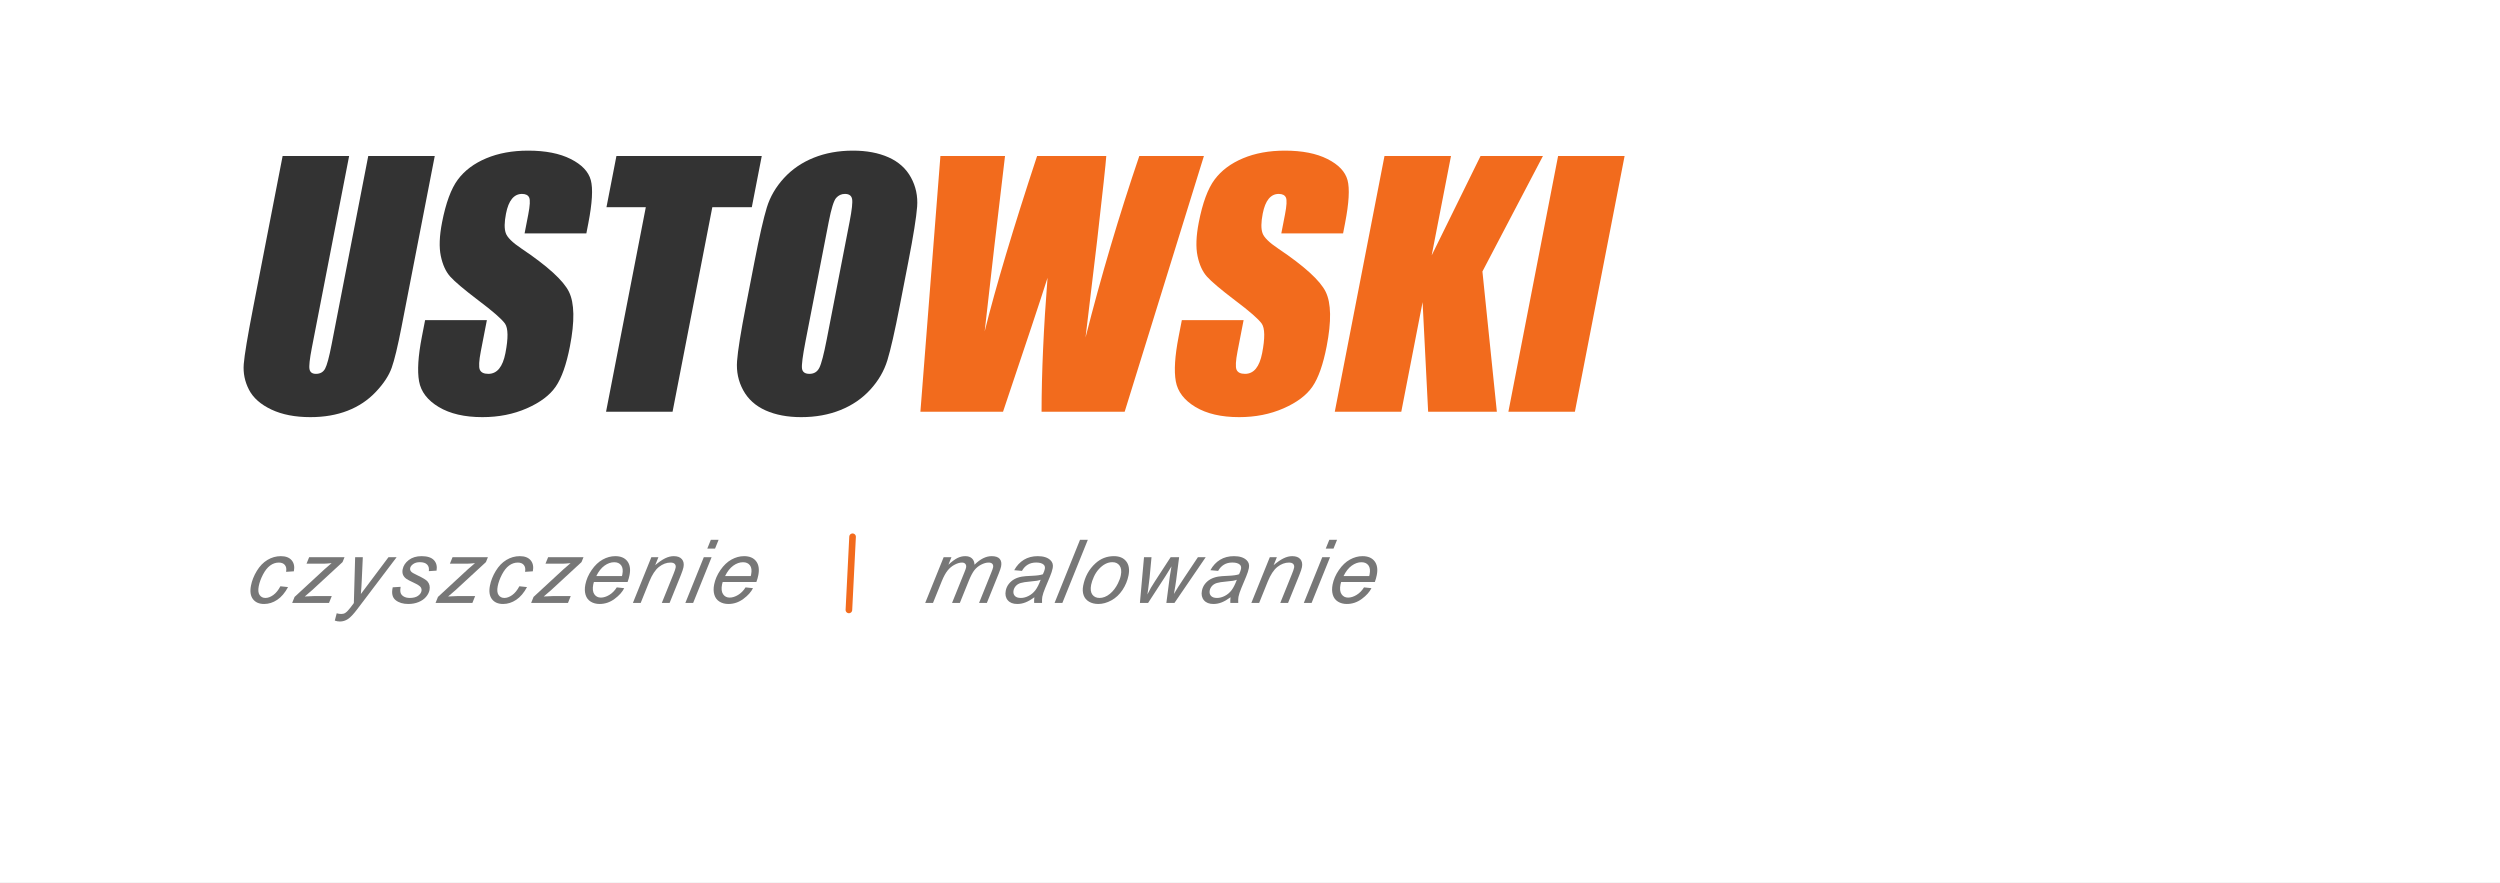
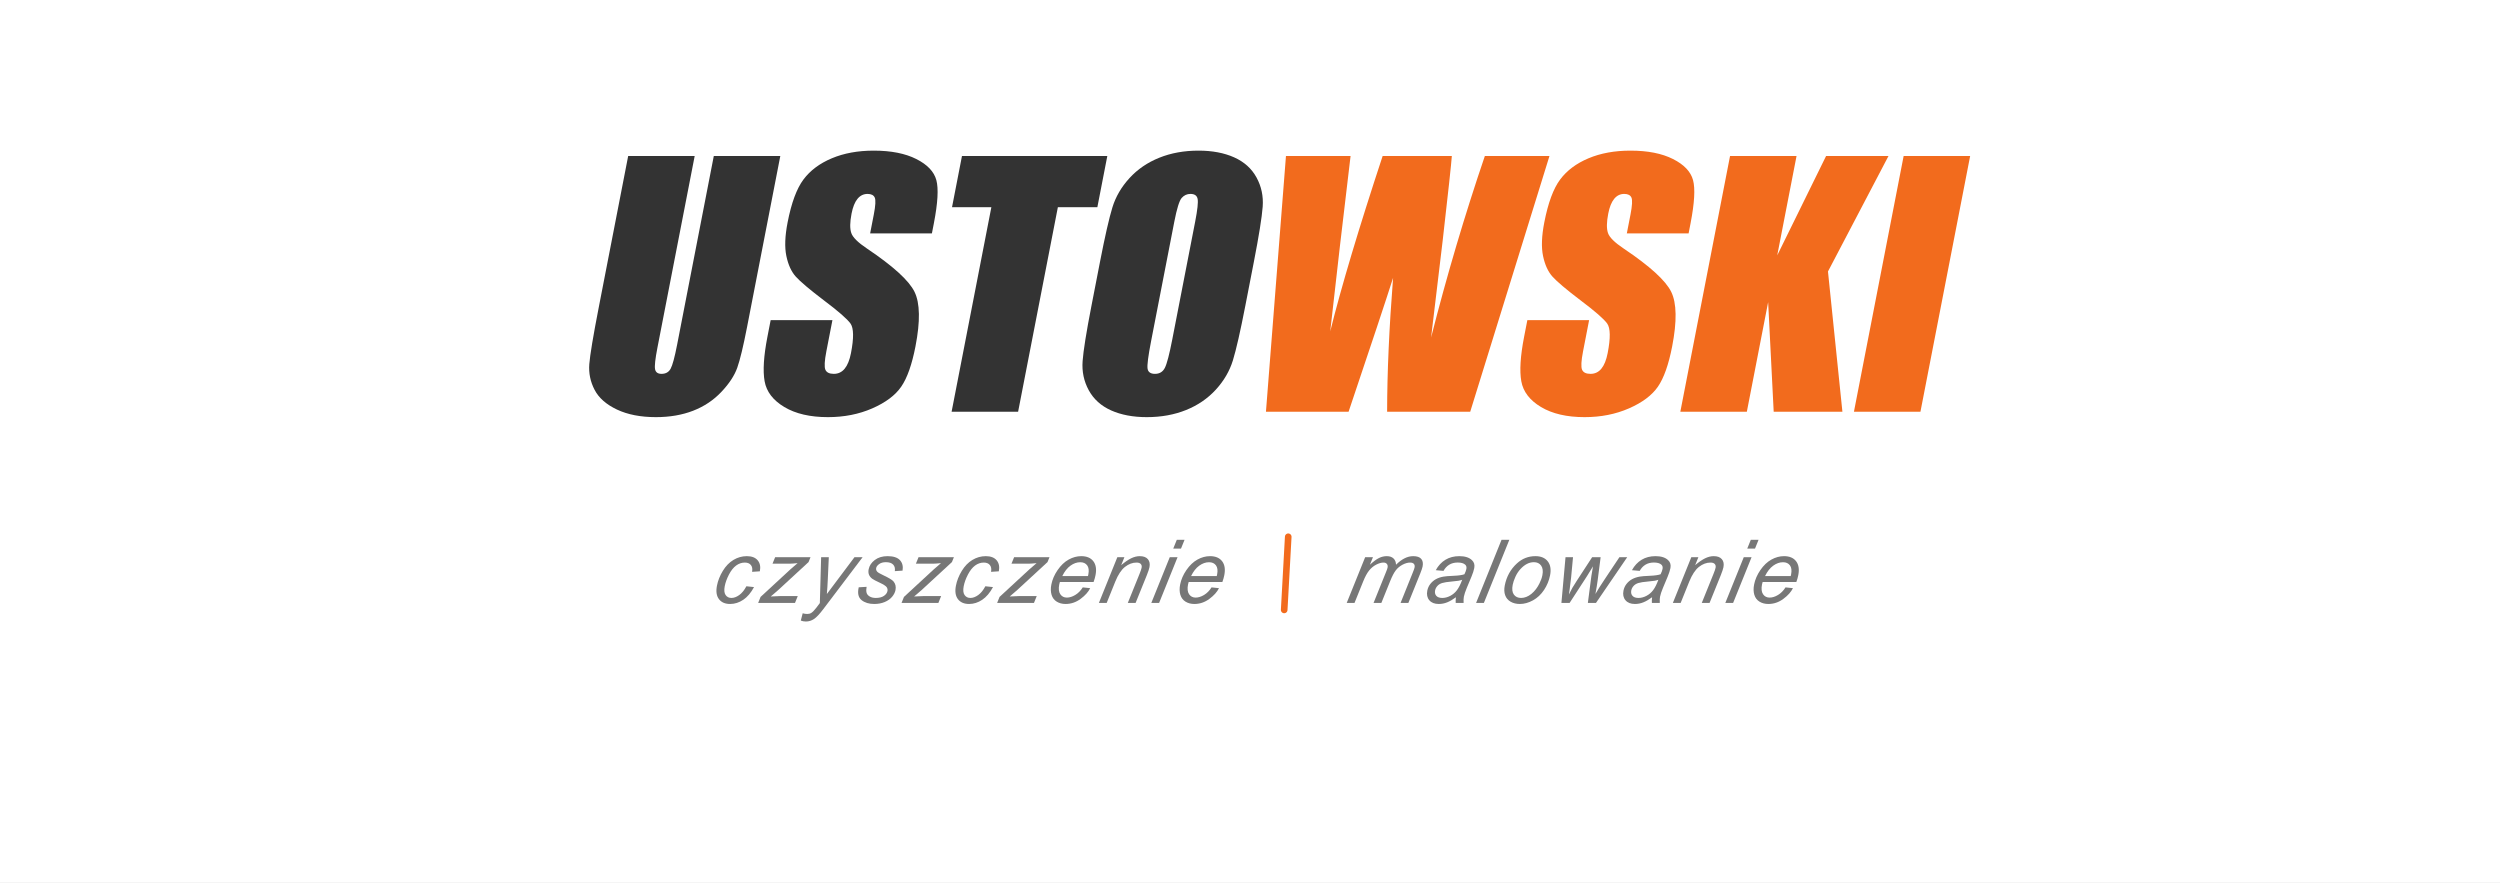
<svg xmlns="http://www.w3.org/2000/svg" viewBox="0 0 680 240">
  <rect width="680" height="240" fill="#ffffff" />
-   <path d="M1041 1619V537Q1041 353 1029.0 278.5Q1017 204 958.0 125.5Q899 47 802.5 6.5Q706 -34 575 -34Q430 -34 319.0 14.0Q208 62 153.0 139.0Q98 216 88.0 301.5Q78 387 78 661V1619H499V405Q499 299 510.5 269.5Q522 240 557 240Q597 240 608.5 272.5Q620 305 620 426V1619Z" transform="matrix(0.042969,0,0.008352,-0.042969,60.00,112.00)" fill="#333333" />
-   <path d="M976 1129H585V1249Q585 1333 570.0 1356.0Q555 1379 520 1379Q482 1379 462.5 1348.0Q443 1317 443 1254Q443 1173 465 1132Q486 1091 584 1033Q865 866 938 759Q1011 652 1011 414Q1011 241 970.5 159.0Q930 77 814.0 21.5Q698 -34 544 -34Q375 -34 255.5 30.0Q136 94 99.0 193.0Q62 292 62 474V580H453V383Q453 292 469.5 266.0Q486 240 528 240Q570 240 590.5 273.0Q611 306 611 371Q611 514 572 558Q532 602 375 705Q218 809 167.0 856.0Q116 903 82.5 986.0Q49 1069 49 1198Q49 1384 96.5 1470.0Q144 1556 250.0 1604.5Q356 1653 506 1653Q670 1653 785.5 1600.0Q901 1547 938.5 1466.5Q976 1386 976 1193Z" transform="matrix(0.042969,0,0.008352,-0.042969,108.12,112.00)" fill="#333333" />
-   <path d="M932 1619V1295H682V0H261V1295H12V1619Z" transform="matrix(0.042969,0,0.008352,-0.042969,153.63,112.00)" fill="#333333" />
-   <path d="M1046 671Q1046 427 1034.5 325.5Q1023 224 962.5 140.0Q902 56 799.0 11.0Q696 -34 559 -34Q429 -34 325.5 8.5Q222 51 159.0 136.0Q96 221 84.0 321.0Q72 421 72 671V948Q72 1192 83.5 1293.5Q95 1395 155.5 1479.0Q216 1563 319.0 1608.0Q422 1653 559 1653Q689 1653 792.5 1610.5Q896 1568 959.0 1483.0Q1022 1398 1034.0 1298.0Q1046 1198 1046 948ZM625 1203Q625 1316 612.5 1347.5Q600 1379 561 1379Q528 1379 510.5 1353.5Q493 1328 493 1203V447Q493 306 504.5 273.0Q516 240 558 240Q601 240 613.0 278.0Q625 316 625 459Z" transform="matrix(0.042969,0,0.008352,-0.042969,194.19,112.00)" fill="#333333" />
-   <path d="M1668 1619 1481 0H955Q883 373 828 848Q803 645 711 0H188L0 1619H409L452 1054L496 509Q519 932 612 1619H1050Q1059 1548 1096 1085L1142 470Q1177 1057 1259 1619Z" transform="matrix(0.042969,0,0.008352,-0.042969,242.27,112.00)" fill="#f26b1d" />
-   <path d="M976 1129H585V1249Q585 1333 570.0 1356.0Q555 1379 520 1379Q482 1379 462.5 1348.0Q443 1317 443 1254Q443 1173 465 1132Q486 1091 584 1033Q865 866 938 759Q1011 652 1011 414Q1011 241 970.5 159.0Q930 77 814.0 21.5Q698 -34 544 -34Q375 -34 255.5 30.0Q136 94 99.0 193.0Q62 292 62 474V580H453V383Q453 292 469.5 266.0Q486 240 528 240Q570 240 590.5 273.0Q611 306 611 371Q611 514 572 558Q532 602 375 705Q218 809 167.0 856.0Q116 903 82.5 986.0Q49 1069 49 1198Q49 1384 96.5 1470.0Q144 1556 250.0 1604.5Q356 1653 506 1653Q670 1653 785.5 1600.0Q901 1547 938.5 1466.5Q976 1386 976 1193Z" transform="matrix(0.042969,0,0.008352,-0.042969,313.95,112.00)" fill="#f26b1d" />
-   <path d="M1087 1619 846 888 1110 0H675L505 694V0H84V1619H505V990L692 1619Z" transform="matrix(0.042969,0,0.008352,-0.042969,359.45,112.00)" fill="#f26b1d" />
-   <path d="M505 1619V0H84V1619Z" transform="matrix(0.042969,0,0.008352,-0.042969,406.67,112.00)" fill="#f26b1d" />
-   <path d="M801 387 982 368Q914 169 788.5 72.5Q663 -24 503 -24Q330 -24 222.5 88.0Q115 200 115 401Q115 575 184.0 743.0Q253 911 381.5 998.5Q510 1086 675 1086Q846 1086 946.0 989.5Q1046 893 1046 734L868 722Q867 823 809.5 880.0Q752 937 658 937Q549 937 469.0 868.0Q389 799 343.5 658.5Q298 518 298 388Q298 252 358.0 184.0Q418 116 506 116Q594 116 674.5 183.0Q755 250 801 387Z" transform="matrix(0.011719,0,0.002278,-0.011719,66.00,164.00)" fill="#777777" />
-   <path d="M40 0 69 140 640 783Q701 851 776 924Q647 911 591 911H196L228 1062H1049L1025 948L449 301Q400 246 303 150Q454 159 510 159H928L895 0Z" transform="matrix(0.011719,0,0.002278,-0.011719,79.00,164.00)" fill="#777777" />
-   <path d="M0 -410 11 -240Q67 -256 120 -256Q175 -256 209 -231Q253 -198 305 -107L363 -3L186 1062H364L444 525Q468 366 485 207L960 1062H1149L472 -141Q374 -317 298.0 -374.0Q222 -431 123 -431Q60 -431 0 -410Z" transform="matrix(0.011719,0,0.002278,-0.011719,92.00,164.00)" fill="#777777" />
-   <path d="M85 363 266 374Q266 296 290.0 241.0Q314 186 378.5 151.0Q443 116 529 116Q649 116 709.0 164.0Q769 212 769 277Q769 324 733 366Q696 408 552.5 469.5Q409 531 369 556Q302 597 268.0 652.5Q234 708 234 780Q234 906 334.0 996.0Q434 1086 614 1086Q814 1086 918.5 993.5Q1023 901 1027 750L850 738Q846 834 782.0 890.0Q718 946 601 946Q507 946 455.0 903.0Q403 860 403 810Q403 760 448 722Q478 696 603 642Q811 552 865 500Q951 417 951 298Q951 219 902.5 143.0Q854 67 754.5 21.5Q655 -24 520 -24Q336 -24 207 67Q78 158 85 363Z" transform="matrix(0.011719,0,0.002278,-0.011719,105.00,164.00)" fill="#777777" />
-   <path d="M40 0 69 140 640 783Q701 851 776 924Q647 911 591 911H196L228 1062H1049L1025 948L449 301Q400 246 303 150Q454 159 510 159H928L895 0Z" transform="matrix(0.011719,0,0.002278,-0.011719,118.00,164.00)" fill="#777777" />
-   <path d="M801 387 982 368Q914 169 788.5 72.5Q663 -24 503 -24Q330 -24 222.5 88.0Q115 200 115 401Q115 575 184.0 743.0Q253 911 381.5 998.5Q510 1086 675 1086Q846 1086 946.0 989.5Q1046 893 1046 734L868 722Q867 823 809.5 880.0Q752 937 658 937Q549 937 469.0 868.0Q389 799 343.5 658.5Q298 518 298 388Q298 252 358.0 184.0Q418 116 506 116Q594 116 674.5 183.0Q755 250 801 387Z" transform="matrix(0.011719,0,0.002278,-0.011719,131.00,164.00)" fill="#777777" />
-   <path d="M40 0 69 140 640 783Q701 851 776 924Q647 911 591 911H196L228 1062H1049L1025 948L449 301Q400 246 303 150Q454 159 510 159H928L895 0Z" transform="matrix(0.011719,0,0.002278,-0.011719,144.00,164.00)" fill="#777777" />
-   <path d="M848 361 1024 343Q986 212 849.5 94.0Q713 -24 524 -24Q406 -24 307.5 30.5Q209 85 157.5 189.0Q106 293 106 426Q106 600 186.5 763.5Q267 927 395.0 1006.5Q523 1086 672 1086Q862 1086 975.5 968.0Q1089 850 1089 646Q1089 568 1075 486H293Q289 455 289 430Q289 281 357.5 202.5Q426 124 525 124Q618 124 708.0 185.0Q798 246 848 361ZM322 624H918Q919 652 919 664Q919 800 851.0 872.5Q783 945 676 945Q560 945 464.5 865.0Q369 785 322 624Z" transform="matrix(0.011719,0,0.002278,-0.011719,157.00,164.00)" fill="#777777" />
-   <path d="M68 0 290 1062H454L415 877Q522 986 615.0 1036.0Q708 1086 805 1086Q934 1086 1007.5 1016.0Q1081 946 1081 829Q1081 770 1055 643L920 0H739L880 673Q901 771 901 818Q901 871 864.5 904.0Q828 937 759 937Q620 937 511.5 837.0Q403 737 352 494L249 0Z" transform="matrix(0.011719,0,0.002278,-0.011719,171.35,164.00)" fill="#777777" />
-   <path d="M325 1261 368 1466H548L505 1261ZM61 0 283 1062H464L242 0Z" transform="matrix(0.011719,0,0.002278,-0.011719,185.70,164.00)" fill="#777777" />
-   <path d="M848 361 1024 343Q986 212 849.5 94.0Q713 -24 524 -24Q406 -24 307.5 30.5Q209 85 157.5 189.0Q106 293 106 426Q106 600 186.5 763.5Q267 927 395.0 1006.5Q523 1086 672 1086Q862 1086 975.5 968.0Q1089 850 1089 646Q1089 568 1075 486H293Q289 455 289 430Q289 281 357.5 202.5Q426 124 525 124Q618 124 708.0 185.0Q798 246 848 361ZM322 624H918Q919 652 919 664Q919 800 851.0 872.5Q783 945 676 945Q560 945 464.5 865.0Q369 785 322 624Z" transform="matrix(0.011719,0,0.002278,-0.011719,192.03,164.00)" fill="#777777" />
-   <line x1="231.9" y1="146.0" x2="230.9" y2="165.9" stroke="#f26b1d" stroke-width="1.8" stroke-linecap="round" />
-   <path d="M67 0 289 1062H470L433 887Q534 1000 613.5 1043.0Q693 1086 786 1086Q885 1086 951.5 1033.5Q1018 981 1039 887Q1120 987 1209.5 1036.5Q1299 1086 1398 1086Q1531 1086 1597.5 1023.0Q1664 960 1664 846Q1664 797 1641 684L1498 0H1317L1463 702Q1482 788 1482 825Q1482 877 1449.0 907.0Q1416 937 1356 937Q1275 937 1191.0 888.0Q1107 839 1060.5 759.5Q1014 680 979 515L871 0H690L840 717Q856 790 856 821Q856 873 823.5 905.0Q791 937 739 937Q662 937 577.5 888.0Q493 839 440.0 751.5Q387 664 353 502L248 0Z" transform="matrix(0.011719,0,0.002278,-0.011719,250.87,164.00)" fill="#777777" />
-   <path d="M784 132Q690 51 603.0 13.5Q516 -24 417 -24Q270 -24 180.0 62.5Q90 149 90 284Q90 373 130.5 441.5Q171 510 238.0 551.5Q305 593 402 611Q463 623 633.5 630.0Q804 637 878 666Q899 740 899 789Q899 852 853 888Q790 938 669 938Q555 938 482.5 887.5Q410 837 377 744L194 760Q250 918 371.5 1002.0Q493 1086 678 1086Q875 1086 990 992Q1078 922 1078 810Q1078 725 1053 613L994 349Q966 223 966 144Q966 94 988 0H805Q790 52 784 132ZM851 538Q813 523 769.5 515.0Q726 507 624 498Q466 484 401.0 462.5Q336 441 303.0 394.0Q270 347 270 290Q270 214 322.5 165.0Q375 116 472 116Q562 116 645.0 163.5Q728 211 776.0 296.0Q824 381 851 538Z" transform="matrix(0.011719,0,0.002278,-0.011719,271.86,164.00)" fill="#777777" />
-   <path d="M54 0 360 1466H541L235 0Z" transform="matrix(0.011719,0,0.002278,-0.011719,286.21,164.00)" fill="#777777" />
-   <path d="M100 403Q100 714 283 918Q434 1086 679 1086Q871 1086 988.5 966.0Q1106 846 1106 642Q1106 459 1032.0 301.5Q958 144 821.5 60.0Q685 -24 534 -24Q410 -24 308.5 29.0Q207 82 153.5 179.0Q100 276 100 403ZM281 421Q281 271 353.0 193.5Q425 116 536 116Q594 116 651.0 139.5Q708 163 757.0 211.0Q806 259 840.5 320.5Q875 382 896 453Q927 552 927 643Q927 787 854.5 866.5Q782 946 672 946Q587 946 517.0 905.5Q447 865 390.5 787.0Q334 709 307.5 605.5Q281 502 281 421Z" transform="matrix(0.011719,0,0.002278,-0.011719,292.54,164.00)" fill="#777777" />
-   <path d="M270 0 159 1062H333L381 585L400 317Q402 287 406 196Q436 298 457.0 352.5Q478 407 524 508L777 1062H974L1009 531Q1017 410 1019 208Q1069 342 1182 580L1410 1062H1591L1072 0H884L844 623Q840 681 838 849Q797 742 741 618L460 0Z" transform="matrix(0.011719,0,0.002278,-0.011719,306.89,164.00)" fill="#777777" />
-   <path d="M784 132Q690 51 603.0 13.5Q516 -24 417 -24Q270 -24 180.0 62.5Q90 149 90 284Q90 373 130.5 441.5Q171 510 238.0 551.5Q305 593 402 611Q463 623 633.5 630.0Q804 637 878 666Q899 740 899 789Q899 852 853 888Q790 938 669 938Q555 938 482.5 887.5Q410 837 377 744L194 760Q250 918 371.5 1002.0Q493 1086 678 1086Q875 1086 990 992Q1078 922 1078 810Q1078 725 1053 613L994 349Q966 223 966 144Q966 94 988 0H805Q790 52 784 132ZM851 538Q813 523 769.5 515.0Q726 507 624 498Q466 484 401.0 462.5Q336 441 303.0 394.0Q270 347 270 290Q270 214 322.5 165.0Q375 116 472 116Q562 116 645.0 163.5Q728 211 776.0 296.0Q824 381 851 538Z" transform="matrix(0.011719,0,0.002278,-0.011719,325.22,164.00)" fill="#777777" />
-   <path d="M68 0 290 1062H454L415 877Q522 986 615.0 1036.0Q708 1086 805 1086Q934 1086 1007.5 1016.0Q1081 946 1081 829Q1081 770 1055 643L920 0H739L880 673Q901 771 901 818Q901 871 864.5 904.0Q828 937 759 937Q620 937 511.5 837.0Q403 737 352 494L249 0Z" transform="matrix(0.011719,0,0.002278,-0.011719,339.57,164.00)" fill="#777777" />
-   <path d="M325 1261 368 1466H548L505 1261ZM61 0 283 1062H464L242 0Z" transform="matrix(0.011719,0,0.002278,-0.011719,353.92,164.00)" fill="#777777" />
-   <path d="M848 361 1024 343Q986 212 849.5 94.0Q713 -24 524 -24Q406 -24 307.5 30.5Q209 85 157.5 189.0Q106 293 106 426Q106 600 186.5 763.5Q267 927 395.0 1006.5Q523 1086 672 1086Q862 1086 975.5 968.0Q1089 850 1089 646Q1089 568 1075 486H293Q289 455 289 430Q289 281 357.5 202.5Q426 124 525 124Q618 124 708.0 185.0Q798 246 848 361ZM322 624H918Q919 652 919 664Q919 800 851.0 872.5Q783 945 676 945Q560 945 464.5 865.0Q369 785 322 624Z" transform="matrix(0.011719,0,0.002278,-0.011719,360.25,164.00)" fill="#777777" />
+   <path d="M1041 1619V537Q1041 353 1029.0 278.5Q1017 204 958.0 125.5Q899 47 802.5 6.5Q706 -34 575 -34Q430 -34 319.0 14.0Q208 62 153.0 139.0Q98 216 88.0 301.5Q78 387 78 661V1619H499V405Q499 299 510.5 269.5Q522 240 557 240Q597 240 608.5 272.5Q620 305 620 426V1619Z" transform="matrix(0.042969,0,0.008352,-0.042969,153.99,112.00)" fill="#333333" />
+   <path d="M976 1129H585V1249Q585 1333 570.0 1356.0Q555 1379 520 1379Q482 1379 462.5 1348.0Q443 1317 443 1254Q443 1173 465 1132Q486 1091 584 1033Q865 866 938 759Q1011 652 1011 414Q1011 241 970.5 159.0Q930 77 814.0 21.5Q698 -34 544 -34Q375 -34 255.5 30.0Q136 94 99.0 193.0Q62 292 62 474V580H453V383Q453 292 469.5 266.0Q486 240 528 240Q570 240 590.5 273.0Q611 306 611 371Q611 514 572 558Q532 602 375 705Q218 809 167.0 856.0Q116 903 82.5 986.0Q49 1069 49 1198Q49 1384 96.5 1470.0Q144 1556 250.0 1604.5Q356 1653 506 1653Q670 1653 785.5 1600.0Q901 1547 938.5 1466.5Q976 1386 976 1193Z" transform="matrix(0.042969,0,0.008352,-0.042969,202.11,112.00)" fill="#333333" />
+   <path d="M932 1619V1295H682V0H261V1295H12V1619Z" transform="matrix(0.042969,0,0.008352,-0.042969,247.62,112.00)" fill="#333333" />
+   <path d="M1046 671Q1046 427 1034.5 325.5Q1023 224 962.5 140.0Q902 56 799.0 11.0Q696 -34 559 -34Q429 -34 325.5 8.5Q222 51 159.0 136.0Q96 221 84.0 321.0Q72 421 72 671V948Q72 1192 83.5 1293.5Q95 1395 155.5 1479.0Q216 1563 319.0 1608.0Q422 1653 559 1653Q689 1653 792.5 1610.5Q896 1568 959.0 1483.0Q1022 1398 1034.0 1298.0Q1046 1198 1046 948ZM625 1203Q625 1316 612.5 1347.5Q600 1379 561 1379Q528 1379 510.5 1353.5Q493 1328 493 1203V447Q493 306 504.5 273.0Q516 240 558 240Q601 240 613.0 278.0Q625 316 625 459Z" transform="matrix(0.042969,0,0.008352,-0.042969,288.18,112.00)" fill="#333333" />
+   <path d="M1668 1619 1481 0H955Q883 373 828 848Q803 645 711 0H188L0 1619H409L452 1054L496 509Q519 932 612 1619H1050Q1059 1548 1096 1085L1142 470Q1177 1057 1259 1619Z" transform="matrix(0.042969,0,0.008352,-0.042969,336.26,112.00)" fill="#f26b1d" />
+   <path d="M976 1129H585V1249Q585 1333 570.0 1356.0Q555 1379 520 1379Q482 1379 462.5 1348.0Q443 1317 443 1254Q443 1173 465 1132Q486 1091 584 1033Q865 866 938 759Q1011 652 1011 414Q1011 241 970.5 159.0Q930 77 814.0 21.5Q698 -34 544 -34Q375 -34 255.5 30.0Q136 94 99.0 193.0Q62 292 62 474V580H453V383Q453 292 469.5 266.0Q486 240 528 240Q570 240 590.5 273.0Q611 306 611 371Q611 514 572 558Q532 602 375 705Q218 809 167.0 856.0Q116 903 82.5 986.0Q49 1069 49 1198Q49 1384 96.5 1470.0Q144 1556 250.0 1604.5Q356 1653 506 1653Q670 1653 785.5 1600.0Q901 1547 938.5 1466.5Q976 1386 976 1193Z" transform="matrix(0.042969,0,0.008352,-0.042969,407.93,112.00)" fill="#f26b1d" />
+   <path d="M1087 1619 846 888 1110 0H675L505 694V0H84V1619H505V990L692 1619Z" transform="matrix(0.042969,0,0.008352,-0.042969,453.44,112.00)" fill="#f26b1d" />
+   <path d="M505 1619V0H84V1619Z" transform="matrix(0.042969,0,0.008352,-0.042969,500.66,112.00)" fill="#f26b1d" />
+   <path d="M801 387 982 368Q914 169 788.5 72.5Q663 -24 503 -24Q330 -24 222.5 88.0Q115 200 115 401Q115 575 184.0 743.0Q253 911 381.5 998.5Q510 1086 675 1086Q846 1086 946.0 989.5Q1046 893 1046 734L868 722Q867 823 809.5 880.0Q752 937 658 937Q549 937 469.0 868.0Q389 799 343.5 658.5Q298 518 298 388Q298 252 358.0 184.0Q418 116 506 116Q594 116 674.5 183.0Q755 250 801 387Z" transform="matrix(0.011719,0,0.002278,-0.011719,192.75,164.00)" fill="#777777" />
+   <path d="M40 0 69 140 640 783Q701 851 776 924Q647 911 591 911H196L228 1062H1049L1025 948L449 301Q400 246 303 150Q454 159 510 159H928L895 0Z" transform="matrix(0.011719,0,0.002278,-0.011719,205.75,164.00)" fill="#777777" />
+   <path d="M0 -410 11 -240Q67 -256 120 -256Q175 -256 209 -231Q253 -198 305 -107L363 -3L186 1062H364L444 525Q468 366 485 207L960 1062H1149L472 -141Q374 -317 298.0 -374.0Q222 -431 123 -431Q60 -431 0 -410Z" transform="matrix(0.011719,0,0.002278,-0.011719,218.75,164.00)" fill="#777777" />
+   <path d="M85 363 266 374Q266 296 290.0 241.0Q314 186 378.5 151.0Q443 116 529 116Q649 116 709.0 164.0Q769 212 769 277Q769 324 733 366Q696 408 552.5 469.5Q409 531 369 556Q302 597 268.0 652.5Q234 708 234 780Q234 906 334.0 996.0Q434 1086 614 1086Q814 1086 918.5 993.5Q1023 901 1027 750L850 738Q846 834 782.0 890.0Q718 946 601 946Q507 946 455.0 903.0Q403 860 403 810Q403 760 448 722Q478 696 603 642Q811 552 865 500Q951 417 951 298Q951 219 902.5 143.0Q854 67 754.5 21.5Q655 -24 520 -24Q336 -24 207 67Q78 158 85 363Z" transform="matrix(0.011719,0,0.002278,-0.011719,231.75,164.00)" fill="#777777" />
+   <path d="M40 0 69 140 640 783Q701 851 776 924Q647 911 591 911H196L228 1062H1049L1025 948L449 301Q400 246 303 150Q454 159 510 159H928L895 0Z" transform="matrix(0.011719,0,0.002278,-0.011719,244.75,164.00)" fill="#777777" />
+   <path d="M801 387 982 368Q914 169 788.5 72.5Q663 -24 503 -24Q330 -24 222.5 88.0Q115 200 115 401Q115 575 184.0 743.0Q253 911 381.5 998.5Q510 1086 675 1086Q846 1086 946.0 989.5Q1046 893 1046 734L868 722Q867 823 809.5 880.0Q752 937 658 937Q549 937 469.0 868.0Q389 799 343.5 658.5Q298 518 298 388Q298 252 358.0 184.0Q418 116 506 116Q594 116 674.5 183.0Q755 250 801 387Z" transform="matrix(0.011719,0,0.002278,-0.011719,257.75,164.00)" fill="#777777" />
+   <path d="M40 0 69 140 640 783Q701 851 776 924Q647 911 591 911H196L228 1062H1049L1025 948L449 301Q400 246 303 150Q454 159 510 159H928L895 0Z" transform="matrix(0.011719,0,0.002278,-0.011719,270.75,164.00)" fill="#777777" />
+   <path d="M848 361 1024 343Q986 212 849.5 94.0Q713 -24 524 -24Q406 -24 307.5 30.5Q209 85 157.5 189.0Q106 293 106 426Q106 600 186.5 763.5Q267 927 395.0 1006.5Q523 1086 672 1086Q862 1086 975.5 968.0Q1089 850 1089 646Q1089 568 1075 486H293Q289 455 289 430Q289 281 357.5 202.5Q426 124 525 124Q618 124 708.0 185.0Q798 246 848 361ZM322 624H918Q919 652 919 664Q919 800 851.0 872.5Q783 945 676 945Q560 945 464.5 865.0Q369 785 322 624Z" transform="matrix(0.011719,0,0.002278,-0.011719,283.75,164.00)" fill="#777777" />
+   <path d="M68 0 290 1062H454L415 877Q522 986 615.0 1036.0Q708 1086 805 1086Q934 1086 1007.5 1016.0Q1081 946 1081 829Q1081 770 1055 643L920 0H739L880 673Q901 771 901 818Q901 871 864.5 904.0Q828 937 759 937Q620 937 511.5 837.0Q403 737 352 494L249 0Z" transform="matrix(0.011719,0,0.002278,-0.011719,298.10,164.00)" fill="#777777" />
+   <path d="M325 1261 368 1466H548L505 1261ZM61 0 283 1062H464L242 0Z" transform="matrix(0.011719,0,0.002278,-0.011719,312.44,164.00)" fill="#777777" />
+   <path d="M848 361 1024 343Q986 212 849.5 94.0Q713 -24 524 -24Q406 -24 307.5 30.5Q209 85 157.5 189.0Q106 293 106 426Q106 600 186.5 763.5Q267 927 395.0 1006.5Q523 1086 672 1086Q862 1086 975.5 968.0Q1089 850 1089 646Q1089 568 1075 486H293Q289 455 289 430Q289 281 357.5 202.5Q426 124 525 124Q618 124 708.0 185.0Q798 246 848 361ZM322 624H918Q919 652 919 664Q919 800 851.0 872.5Q783 945 676 945Q560 945 464.5 865.0Q369 785 322 624Z" transform="matrix(0.011719,0,0.002278,-0.011719,318.78,164.00)" fill="#777777" />
+   <line x1="350.4" y1="146.0" x2="349.3" y2="165.9" stroke="#f26b1d" stroke-width="1.8" stroke-linecap="round" />
+   <path d="M67 0 289 1062H470L433 887Q534 1000 613.5 1043.0Q693 1086 786 1086Q885 1086 951.5 1033.5Q1018 981 1039 887Q1120 987 1209.5 1036.5Q1299 1086 1398 1086Q1531 1086 1597.5 1023.0Q1664 960 1664 846Q1664 797 1641 684L1498 0H1317L1463 702Q1482 788 1482 825Q1482 877 1449.0 907.0Q1416 937 1356 937Q1275 937 1191.0 888.0Q1107 839 1060.5 759.5Q1014 680 979 515L871 0H690L840 717Q856 790 856 821Q856 873 823.5 905.0Q791 937 739 937Q662 937 577.5 888.0Q493 839 440.0 751.5Q387 664 353 502L248 0Z" transform="matrix(0.011719,0,0.002278,-0.011719,365.52,164.00)" fill="#777777" />
+   <path d="M784 132Q690 51 603.0 13.5Q516 -24 417 -24Q270 -24 180.0 62.5Q90 149 90 284Q90 373 130.5 441.5Q171 510 238.0 551.5Q305 593 402 611Q463 623 633.5 630.0Q804 637 878 666Q899 740 899 789Q899 852 853 888Q790 938 669 938Q555 938 482.5 887.5Q410 837 377 744L194 760Q250 918 371.5 1002.0Q493 1086 678 1086Q875 1086 990 992Q1078 922 1078 810Q1078 725 1053 613L994 349Q966 223 966 144Q966 94 988 0H805Q790 52 784 132ZM851 538Q813 523 769.5 515.0Q726 507 624 498Q466 484 401.0 462.5Q336 441 303.0 394.0Q270 347 270 290Q270 214 322.5 165.0Q375 116 472 116Q562 116 645.0 163.5Q728 211 776.0 296.0Q824 381 851 538Z" transform="matrix(0.011719,0,0.002278,-0.011719,386.52,164.00)" fill="#777777" />
+   <path d="M54 0 360 1466H541L235 0Z" transform="matrix(0.011719,0,0.002278,-0.011719,400.86,164.00)" fill="#777777" />
+   <path d="M100 403Q100 714 283 918Q434 1086 679 1086Q871 1086 988.5 966.0Q1106 846 1106 642Q1106 459 1032.0 301.5Q958 144 821.5 60.0Q685 -24 534 -24Q410 -24 308.5 29.0Q207 82 153.5 179.0Q100 276 100 403ZM281 421Q281 271 353.0 193.5Q425 116 536 116Q594 116 651.0 139.5Q708 163 757.0 211.0Q806 259 840.5 320.5Q875 382 896 453Q927 552 927 643Q927 787 854.5 866.5Q782 946 672 946Q587 946 517.0 905.5Q447 865 390.5 787.0Q334 709 307.5 605.5Q281 502 281 421Z" transform="matrix(0.011719,0,0.002278,-0.011719,407.20,164.00)" fill="#777777" />
+   <path d="M270 0 159 1062H333L381 585L400 317Q402 287 406 196Q436 298 457.0 352.5Q478 407 524 508L777 1062H974L1009 531Q1017 410 1019 208Q1069 342 1182 580L1410 1062H1591L1072 0H884L844 623Q840 681 838 849Q797 742 741 618L460 0Z" transform="matrix(0.011719,0,0.002278,-0.011719,421.54,164.00)" fill="#777777" />
+   <path d="M784 132Q690 51 603.0 13.5Q516 -24 417 -24Q270 -24 180.0 62.5Q90 149 90 284Q90 373 130.5 441.5Q171 510 238.0 551.5Q305 593 402 611Q463 623 633.5 630.0Q804 637 878 666Q899 740 899 789Q899 852 853 888Q790 938 669 938Q555 938 482.5 887.5Q410 837 377 744L194 760Q250 918 371.5 1002.0Q493 1086 678 1086Q875 1086 990 992Q1078 922 1078 810Q1078 725 1053 613L994 349Q966 223 966 144Q966 94 988 0H805Q790 52 784 132ZM851 538Q813 523 769.5 515.0Q726 507 624 498Q466 484 401.0 462.5Q336 441 303.0 394.0Q270 347 270 290Q270 214 322.5 165.0Q375 116 472 116Q562 116 645.0 163.5Q728 211 776.0 296.0Q824 381 851 538Z" transform="matrix(0.011719,0,0.002278,-0.011719,439.88,164.00)" fill="#777777" />
+   <path d="M68 0 290 1062H454L415 877Q522 986 615.0 1036.0Q708 1086 805 1086Q934 1086 1007.5 1016.0Q1081 946 1081 829Q1081 770 1055 643L920 0H739L880 673Q901 771 901 818Q901 871 864.5 904.0Q828 937 759 937Q620 937 511.5 837.0Q403 737 352 494L249 0Z" transform="matrix(0.011719,0,0.002278,-0.011719,454.22,164.00)" fill="#777777" />
+   <path d="M325 1261 368 1466H548L505 1261ZM61 0 283 1062H464L242 0Z" transform="matrix(0.011719,0,0.002278,-0.011719,468.57,164.00)" fill="#777777" />
+   <path d="M848 361 1024 343Q986 212 849.5 94.0Q713 -24 524 -24Q406 -24 307.5 30.5Q209 85 157.5 189.0Q106 293 106 426Q106 600 186.5 763.5Q267 927 395.0 1006.5Q523 1086 672 1086Q862 1086 975.5 968.0Q1089 850 1089 646Q1089 568 1075 486H293Q289 455 289 430Q289 281 357.5 202.5Q426 124 525 124Q618 124 708.0 185.0Q798 246 848 361ZM322 624H918Q919 652 919 664Q919 800 851.0 872.5Q783 945 676 945Q560 945 464.5 865.0Q369 785 322 624Z" transform="matrix(0.011719,0,0.002278,-0.011719,474.90,164.00)" fill="#777777" />
</svg>
